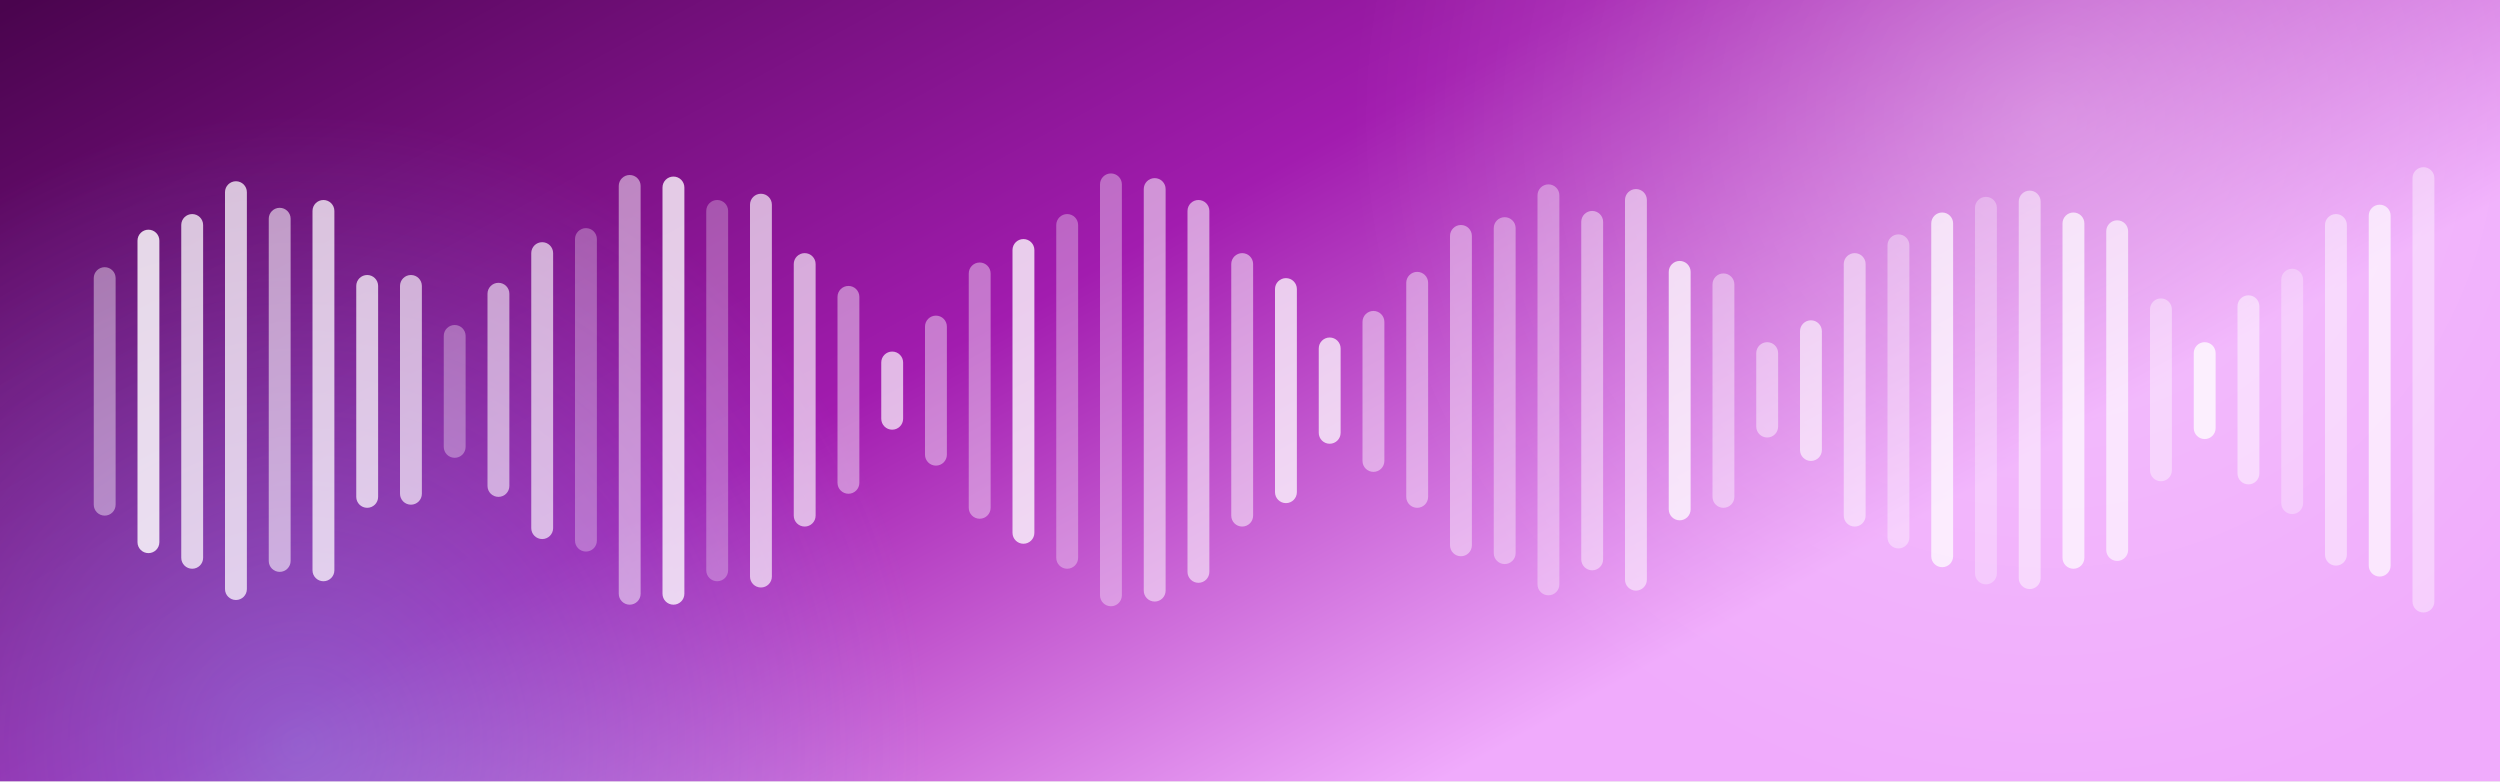
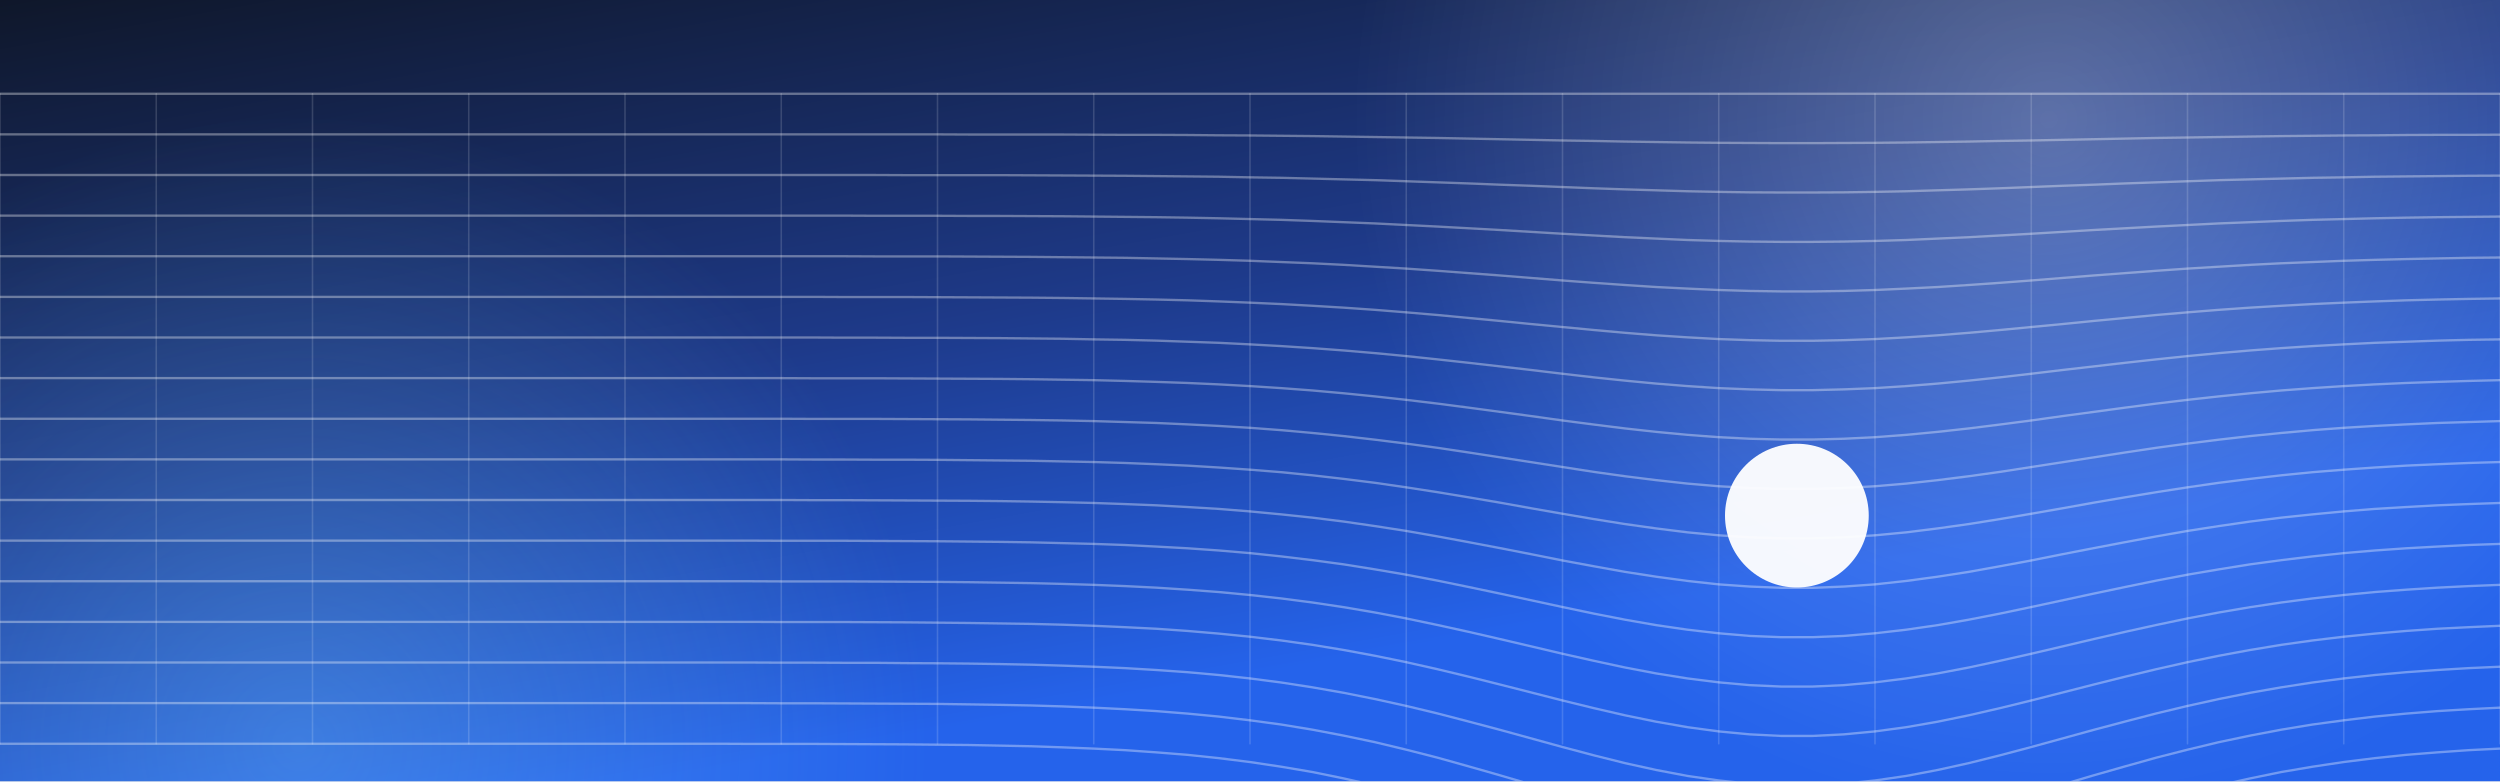
<svg xmlns="http://www.w3.org/2000/svg" viewBox="0 0 1600 500" preserveAspectRatio="xMidYMid slice">
  <defs>
-     <linearGradient id="g" gradientTransform="rotate(30)">
-       <stop offset="0" stop-color="#4a044e" />
-       <stop offset=".55" stop-color="#a21caf" />
-       <stop offset="1" stop-color="#f0abfc" />
+     <linearGradient id="g" gradientTransform="rotate(60)">
+       <stop offset="0" stop-color="#0f172a" />
+       <stop offset=".55" stop-color="#1e3a8a" />
+       <stop offset="1" stop-color="#2563eb" />
    </linearGradient>
    <radialGradient id="r1">
      <stop offset="0" stop-color="#fff" stop-opacity=".28" />
      <stop offset="1" stop-color="#fff" stop-opacity="0" />
    </radialGradient>
    <radialGradient id="r2">
-       <stop offset="0" stop-color="#7cf" stop-opacity=".35" />
+       <stop offset="0" stop-color="#7cf" stop-opacity=".32" />
      <stop offset="1" stop-color="#7cf" stop-opacity="0" />
    </radialGradient>
  </defs>
  <rect width="1600" height="500" fill="url(#g)" />
  <circle cx="1312" cy="75" r="450" fill="url(#r1)" />
  <circle cx="192" cy="475" r="400" fill="url(#r2)" />
-   <rect x="60" y="171" width="14" height="159" rx="7" fill="#fff" fill-opacity="0.42" />
-   <rect x="88" y="147" width="14" height="207" rx="7" fill="#fff" fill-opacity="0.83" />
-   <rect x="116" y="137" width="14" height="227" rx="7" fill="#fff" fill-opacity="0.75" />
-   <rect x="144" y="116" width="14" height="268" rx="7" fill="#fff" fill-opacity="0.74" />
-   <rect x="172" y="133" width="14" height="233" rx="7" fill="#fff" fill-opacity="0.57" />
-   <rect x="200" y="128" width="14" height="244" rx="7" fill="#fff" fill-opacity="0.74" />
-   <rect x="228" y="176" width="14" height="149" rx="7" fill="#fff" fill-opacity="0.73" />
-   <rect x="256" y="176" width="14" height="147" rx="7" fill="#fff" fill-opacity="0.65" />
-   <rect x="284" y="208" width="14" height="85" rx="7" fill="#fff" fill-opacity="0.33" />
-   <rect x="312" y="181" width="14" height="137" rx="7" fill="#fff" fill-opacity="0.58" />
-   <rect x="340" y="155" width="14" height="190" rx="7" fill="#fff" fill-opacity="0.65" />
-   <rect x="368" y="146" width="14" height="207" rx="7" fill="#fff" fill-opacity="0.30" />
-   <rect x="396" y="112" width="14" height="275" rx="7" fill="#fff" fill-opacity="0.49" />
-   <rect x="424" y="113" width="14" height="274" rx="7" fill="#fff" fill-opacity="0.78" />
-   <rect x="452" y="128" width="14" height="244" rx="7" fill="#fff" fill-opacity="0.28" />
-   <rect x="480" y="124" width="14" height="252" rx="7" fill="#fff" fill-opacity="0.66" />
-   <rect x="508" y="162" width="14" height="175" rx="7" fill="#fff" fill-opacity="0.64" />
-   <rect x="536" y="183" width="14" height="133" rx="7" fill="#fff" fill-opacity="0.44" />
-   <rect x="564" y="225" width="14" height="50" rx="7" fill="#fff" fill-opacity="0.69" />
-   <rect x="592" y="202" width="14" height="96" rx="7" fill="#fff" fill-opacity="0.42" />
-   <rect x="620" y="168" width="14" height="164" rx="7" fill="#fff" fill-opacity="0.40" />
-   <rect x="648" y="153" width="14" height="195" rx="7" fill="#fff" fill-opacity="0.78" />
-   <rect x="676" y="137" width="14" height="227" rx="7" fill="#fff" fill-opacity="0.33" />
-   <rect x="704" y="111" width="14" height="277" rx="7" fill="#fff" fill-opacity="0.36" />
-   <rect x="732" y="114" width="14" height="271" rx="7" fill="#fff" fill-opacity="0.53" />
-   <rect x="760" y="128" width="14" height="245" rx="7" fill="#fff" fill-opacity="0.57" />
-   <rect x="788" y="162" width="14" height="175" rx="7" fill="#fff" fill-opacity="0.51" />
-   <rect x="816" y="178" width="14" height="144" rx="7" fill="#fff" fill-opacity="0.75" />
-   <rect x="844" y="216" width="14" height="68" rx="7" fill="#fff" fill-opacity="0.74" />
-   <rect x="872" y="199" width="14" height="103" rx="7" fill="#fff" fill-opacity="0.46" />
-   <rect x="900" y="174" width="14" height="151" rx="7" fill="#fff" fill-opacity="0.43" />
-   <rect x="928" y="144" width="14" height="212" rx="7" fill="#fff" fill-opacity="0.44" />
-   <rect x="956" y="139" width="14" height="222" rx="7" fill="#fff" fill-opacity="0.39" />
-   <rect x="984" y="118" width="14" height="263" rx="7" fill="#fff" fill-opacity="0.36" />
-   <rect x="1012" y="135" width="14" height="230" rx="7" fill="#fff" fill-opacity="0.46" />
-   <rect x="1040" y="121" width="14" height="257" rx="7" fill="#fff" fill-opacity="0.53" />
-   <rect x="1068" y="167" width="14" height="166" rx="7" fill="#fff" fill-opacity="0.76" />
-   <rect x="1096" y="175" width="14" height="150" rx="7" fill="#fff" fill-opacity="0.42" />
-   <rect x="1124" y="219" width="14" height="61" rx="7" fill="#fff" fill-opacity="0.46" />
-   <rect x="1152" y="205" width="14" height="90" rx="7" fill="#fff" fill-opacity="0.62" />
-   <rect x="1180" y="162" width="14" height="175" rx="7" fill="#fff" fill-opacity="0.50" />
-   <rect x="1208" y="150" width="14" height="201" rx="7" fill="#fff" fill-opacity="0.38" />
-   <rect x="1236" y="136" width="14" height="227" rx="7" fill="#fff" fill-opacity="0.74" />
-   <rect x="1264" y="126" width="14" height="248" rx="7" fill="#fff" fill-opacity="0.30" />
-   <rect x="1292" y="122" width="14" height="255" rx="7" fill="#fff" fill-opacity="0.49" />
-   <rect x="1320" y="136" width="14" height="228" rx="7" fill="#fff" fill-opacity="0.72" />
-   <rect x="1348" y="141" width="14" height="218" rx="7" fill="#fff" fill-opacity="0.64" />
-   <rect x="1376" y="191" width="14" height="117" rx="7" fill="#fff" fill-opacity="0.41" />
-   <rect x="1404" y="219" width="14" height="62" rx="7" fill="#fff" fill-opacity="0.77" />
-   <rect x="1432" y="189" width="14" height="121" rx="7" fill="#fff" fill-opacity="0.50" />
-   <rect x="1460" y="172" width="14" height="157" rx="7" fill="#fff" fill-opacity="0.31" />
-   <rect x="1488" y="137" width="14" height="225" rx="7" fill="#fff" fill-opacity="0.47" />
-   <rect x="1516" y="131" width="14" height="238" rx="7" fill="#fff" fill-opacity="0.69" />
-   <rect x="1544" y="107" width="14" height="285" rx="7" fill="#fff" fill-opacity="0.41" />
+   <path d="M0 60.0L20 60.0L40 60.0L60 60.0L80 60.0L100 60.0L120 60.0L140 60.0L160 60.0L180 60.0L200 60.0L220 60.0L240 60.0L260 60.0L280 60.0L300 60.0L320 60.0L340 60.0L360 60.0L380 60.0L400 60.0L420 60.0L440 60.0L460 60.0L480 60.0L500 60.0L520 60.0L540 60.0L560 60.0L580 60.0L600 60.0L620 60.0L640 60.0L660 60.0L680 60.0L700 60.0L720 60.0L740 60.0L760 60.0L780 60.0L800 60.0L820 60.0L840 60.0L860 60.0L880 60.0L900 60.0L920 60.0L940 60.0L960 60.0L980 60.0L1000 60.0L1020 60.0L1040 60.0L1060 60.0L1080 60.0L1100 60.0L1120 60.0L1140 60.0L1160 60.0L1180 60.0L1200 60.0L1220 60.0L1240 60.0L1260 60.0L1280 60.0L1300 60.0L1320 60.0L1340 60.0L1360 60.0L1380 60.0L1400 60.0L1420 60.0L1440 60.0L1460 60.0L1480 60.0L1500 60.0L1520 60.0L1540 60.0L1560 60.0L1580 60.0L1600 60.0" fill="none" stroke="#fff" stroke-opacity="0.35" stroke-width="1.5" stroke-linecap="round" stroke-linejoin="round" />
+   <path d="M0 86.0L20 86.0L40 86.0L60 86.0L80 86.0L100 86.0L120 86.0L140 86.0L160 86.0L180 86.0L200 86.0L220 86.0L240 86.0L260 86.0L280 86.0L300 86.0L320 86.0L340 86.0L360 86.0L380 86.0L400 86.0L420 86.0L440 86.0L460 86.0L480 86.0L500 86.0L520 86.0L540 86.0L560 86.0L580 86.0L600 86.0L620 86.1L640 86.1L660 86.1L680 86.1L700 86.2L720 86.3L740 86.3L760 86.4L780 86.6L800 86.7L820 86.9L840 87.1L860 87.4L880 87.7L900 88.0L920 88.3L940 88.7L960 89.1L980 89.5L1000 89.9L1020 90.2L1040 90.6L1060 90.9L1080 91.2L1100 91.4L1120 91.5L1140 91.6L1160 91.6L1180 91.5L1200 91.4L1220 91.2L1240 90.9L1260 90.6L1280 90.2L1300 89.9L1320 89.5L1340 89.1L1360 88.7L1380 88.3L1400 88.0L1420 87.7L1440 87.4L1460 87.1L1480 86.9L1500 86.7L1520 86.6L1540 86.4L1560 86.3L1580 86.3L1600 86.2" fill="none" stroke="#fff" stroke-opacity="0.35" stroke-width="1.5" stroke-linecap="round" stroke-linejoin="round" />
+   <path d="M0 112.0L20 112.0L40 112.0L60 112.0L80 112.0L100 112.0L120 112.0L140 112.0L160 112.0L180 112.0L200 112.0L220 112.0L240 112.0L260 112.0L280 112.0L300 112.0L320 112.0L340 112.0L360 112.0L380 112.0L400 112.0L420 112.0L440 112.0L460 112.0L480 112.0L500 112.0L520 112.0L540 112.0L560 112.0L580 112.1L600 112.1L620 112.1L640 112.1L660 112.2L680 112.3L700 112.4L720 112.5L740 112.7L760 112.9L780 113.1L800 113.5L820 113.8L840 114.3L860 114.8L880 115.3L900 116.0L920 116.7L940 117.4L960 118.2L980 118.9L1000 119.7L1020 120.5L1040 121.2L1060 121.8L1080 122.4L1100 122.8L1120 123.1L1140 123.2L1160 123.2L1180 123.1L1200 122.8L1220 122.4L1240 121.8L1260 121.2L1280 120.5L1300 119.7L1320 118.9L1340 118.2L1360 117.4L1380 116.7L1400 116.0L1420 115.3L1440 114.8L1460 114.3L1480 113.8L1500 113.5L1520 113.1L1540 112.9L1560 112.7L1580 112.5L1600 112.4" fill="none" stroke="#fff" stroke-opacity="0.35" stroke-width="1.5" stroke-linecap="round" stroke-linejoin="round" />
+   <path d="M0 138.0L20 138.0L40 138.0L60 138.0L80 138.0L100 138.0L120 138.0L140 138.0L160 138.0L180 138.0L200 138.0L220 138.0L240 138.0L260 138.0L280 138.0L300 138.0L320 138.0L340 138.0L360 138.0L380 138.0L400 138.0L420 138.0L440 138.0L460 138.0L480 138.0L500 138.0L520 138.0L540 138.0L560 138.1L580 138.1L600 138.1L620 138.2L640 138.2L660 138.3L680 138.4L700 138.6L720 138.8L740 139.0L760 139.3L780 139.7L800 140.2L820 140.7L840 141.4L860 142.2L880 143.0L900 144.0L920 145.0L940 146.1L960 147.2L980 148.4L1000 149.6L1020 150.7L1040 151.8L1060 152.7L1080 153.6L1100 154.2L1120 154.6L1140 154.8L1160 154.8L1180 154.6L1200 154.2L1220 153.6L1240 152.7L1260 151.8L1280 150.7L1300 149.6L1320 148.4L1340 147.2L1360 146.1L1380 145.0L1400 144.0L1420 143.0L1440 142.2L1460 141.4L1480 140.7L1500 140.2L1520 139.7L1540 139.3L1560 139.0L1580 138.8L1600 138.6" fill="none" stroke="#fff" stroke-opacity="0.35" stroke-width="1.5" stroke-linecap="round" stroke-linejoin="round" />
+   <path d="M0 164.0L20 164.0L40 164.0L60 164.0L80 164.0L100 164.0L120 164.0L140 164.0L160 164.0L180 164.0L200 164.0L220 164.0L240 164.0L260 164.0L280 164.0L300 164.0L320 164.0L340 164.0L360 164.0L380 164.0L400 164.0L420 164.0L440 164.0L460 164.0L480 164.0L500 164.0L520 164.0L540 164.0L560 164.1L580 164.1L600 164.1L620 164.2L640 164.3L660 164.4L680 164.6L700 164.8L720 165.0L740 165.4L760 165.8L780 166.3L800 166.9L820 167.7L840 168.5L860 169.5L880 170.7L900 171.9L920 173.3L940 174.8L960 176.3L980 177.9L1000 179.5L1020 181.0L1040 182.4L1060 183.7L1080 184.7L1100 185.6L1120 186.2L1140 186.5L1160 186.5L1180 186.2L1200 185.6L1220 184.7L1240 183.7L1260 182.4L1280 181.0L1300 179.5L1320 177.9L1340 176.3L1360 174.8L1380 173.3L1400 171.9L1420 170.7L1440 169.5L1460 168.5L1480 167.7L1500 166.9L1520 166.3L1540 165.8L1560 165.4L1580 165.0L1600 164.8" fill="none" stroke="#fff" stroke-opacity="0.35" stroke-width="1.5" stroke-linecap="round" stroke-linejoin="round" />
+   <path d="M0 190.0L20 190.0L40 190.0L60 190.0L80 190.0L100 190.0L120 190.0L140 190.0L160 190.0L180 190.0L200 190.0L220 190.0L240 190.0L260 190.0L280 190.0L300 190.0L320 190.0L340 190.0L360 190.0L380 190.0L400 190.0L420 190.0L440 190.0L460 190.0L480 190.0L500 190.0L520 190.0L540 190.1L560 190.1L580 190.1L600 190.2L620 190.3L640 190.4L660 190.5L680 190.7L700 191.0L720 191.3L740 191.7L760 192.2L780 192.9L800 193.7L820 194.6L840 195.7L860 196.9L880 198.3L900 199.9L920 201.6L940 203.5L960 205.4L980 207.4L1000 209.3L1020 211.2L1040 213.0L1060 214.6L1080 215.9L1100 217.0L1120 217.7L1140 218.1L1160 218.1L1180 217.7L1200 217.0L1220 215.9L1240 214.6L1260 213.0L1280 211.2L1300 209.3L1320 207.4L1340 205.4L1360 203.5L1380 201.6L1400 199.9L1420 198.3L1440 196.9L1460 195.7L1480 194.6L1500 193.7L1520 192.9L1540 192.2L1560 191.7L1580 191.3L1600 191.0" fill="none" stroke="#fff" stroke-opacity="0.35" stroke-width="1.5" stroke-linecap="round" stroke-linejoin="round" />
+   <path d="M0 216.0L20 216.0L40 216.0L60 216.0L80 216.0L100 216.0L120 216.0L140 216.0L160 216.0L180 216.0L200 216.0L220 216.0L240 216.0L260 216.0L280 216.0L300 216.0L320 216.0L340 216.0L360 216.0L380 216.0L400 216.0L420 216.0L440 216.0L460 216.0L480 216.0L500 216.0L520 216.0L540 216.1L560 216.1L580 216.2L600 216.2L620 216.3L640 216.4L660 216.6L680 216.8L700 217.2L720 217.5L740 218.0L760 218.7L780 219.4L800 220.4L820 221.5L840 222.8L860 224.3L880 226.0L900 227.9L920 230.0L940 232.2L960 234.5L980 236.8L1000 239.2L1020 241.5L1040 243.6L1060 245.5L1080 247.1L1100 248.4L1120 249.2L1140 249.7L1160 249.7L1180 249.2L1200 248.4L1220 247.1L1240 245.5L1260 243.6L1280 241.5L1300 239.2L1320 236.8L1340 234.5L1360 232.2L1380 230.0L1400 227.9L1420 226.0L1440 224.3L1460 222.8L1480 221.5L1500 220.4L1520 219.4L1540 218.7L1560 218.0L1580 217.5L1600 217.2" fill="none" stroke="#fff" stroke-opacity="0.35" stroke-width="1.5" stroke-linecap="round" stroke-linejoin="round" />
+   <path d="M0 242.0L20 242.0L40 242.0L60 242.0L80 242.0L100 242.0L120 242.0L140 242.0L160 242.0L180 242.0L200 242.0L220 242.0L240 242.0L260 242.0L280 242.0L300 242.0L320 242.0L340 242.0L360 242.0L380 242.0L400 242.0L420 242.0L440 242.0L460 242.0L480 242.0L500 242.0L520 242.1L540 242.1L560 242.1L580 242.2L600 242.3L620 242.4L640 242.5L660 242.7L680 243.0L700 243.3L720 243.8L740 244.4L760 245.1L780 246.0L800 247.1L820 248.4L840 249.9L860 251.7L880 253.7L900 255.9L920 258.3L940 260.9L960 263.6L980 266.3L1000 269.1L1020 271.7L1040 274.2L1060 276.4L1080 278.3L1100 279.8L1120 280.8L1140 281.3L1160 281.3L1180 280.8L1200 279.8L1220 278.3L1240 276.4L1260 274.2L1280 271.7L1300 269.1L1320 266.3L1340 263.6L1360 260.9L1380 258.3L1400 255.9L1420 253.7L1440 251.7L1460 249.9L1480 248.4L1500 247.1L1520 246.0L1540 245.1L1560 244.4L1580 243.8L1600 243.3" fill="none" stroke="#fff" stroke-opacity="0.35" stroke-width="1.5" stroke-linecap="round" stroke-linejoin="round" />
+   <path d="M0 268.0L20 268.0L40 268.0L60 268.0L80 268.0L100 268.0L120 268.0L140 268.0L160 268.0L180 268.0L200 268.0L220 268.0L240 268.0L260 268.0L280 268.0L300 268.0L320 268.0L340 268.0L360 268.0L380 268.0L400 268.0L420 268.0L440 268.0L460 268.0L480 268.0L500 268.0L520 268.1L540 268.1L560 268.1L580 268.2L600 268.3L620 268.4L640 268.6L660 268.8L680 269.1L700 269.5L720 270.1L740 270.7L760 271.6L780 272.6L800 273.8L820 275.3L840 277.1L860 279.1L880 281.4L900 283.9L920 286.6L940 289.6L960 292.7L980 295.8L1000 298.9L1020 302.0L1040 304.8L1060 307.3L1080 309.5L1100 311.2L1120 312.3L1140 312.9L1160 312.9L1180 312.3L1200 311.2L1220 309.5L1240 307.3L1260 304.8L1280 302.0L1300 298.9L1320 295.8L1340 292.7L1360 289.6L1380 286.6L1400 283.9L1420 281.4L1440 279.1L1460 277.1L1480 275.3L1500 273.8L1520 272.6L1540 271.6L1560 270.7L1580 270.1L1600 269.5" fill="none" stroke="#fff" stroke-opacity="0.35" stroke-width="1.5" stroke-linecap="round" stroke-linejoin="round" />
+   <path d="M0 294.0L20 294.0L40 294.0L60 294.0L80 294.0L100 294.0L120 294.0L140 294.0L160 294.0L180 294.0L200 294.0L220 294.0L240 294.0L260 294.0L280 294.0L300 294.0L320 294.0L340 294.0L360 294.0L380 294.0L400 294.0L420 294.0L440 294.0L460 294.0L480 294.0L500 294.0L520 294.1L540 294.1L560 294.2L580 294.2L600 294.3L620 294.5L640 294.7L660 294.9L680 295.3L700 295.7L720 296.3L740 297.1L760 298.0L780 299.2L800 300.6L820 302.2L840 304.2L860 306.5L880 309.0L900 311.9L920 315.0L940 318.3L960 321.7L980 325.3L1000 328.8L1020 332.2L1040 335.4L1060 338.2L1080 340.7L1100 342.6L1120 343.9L1140 344.5L1160 344.5L1180 343.9L1200 342.6L1220 340.7L1240 338.2L1260 335.4L1280 332.2L1300 328.8L1320 325.3L1340 321.7L1360 318.3L1380 315.0L1400 311.9L1420 309.0L1440 306.5L1460 304.2L1480 302.2L1500 300.6L1520 299.2L1540 298.0L1560 297.1L1580 296.3L1600 295.7" fill="none" stroke="#fff" stroke-opacity="0.35" stroke-width="1.5" stroke-linecap="round" stroke-linejoin="round" />
+   <path d="M0 320.0L20 320.0L40 320.0L60 320.0L80 320.0L100 320.0L120 320.0L140 320.0L160 320.0L180 320.0L200 320.0L220 320.0L240 320.0L260 320.0L280 320.0L300 320.0L320 320.0L340 320.0L360 320.0L380 320.0L400 320.0L420 320.0L440 320.0L460 320.0L480 320.0L500 320.0L520 320.1L540 320.1L560 320.2L580 320.3L600 320.4L620 320.5L640 320.7L660 321.0L680 321.4L700 321.9L720 322.6L740 323.4L760 324.5L780 325.7L800 327.3L820 329.2L840 331.3L860 333.8L880 336.7L900 339.8L920 343.3L940 347.0L960 350.8L980 354.7L1000 358.7L1020 362.4L1040 366.0L1060 369.1L1080 371.8L1100 374.0L1120 375.4L1140 376.2L1160 376.2L1180 375.4L1200 374.0L1220 371.8L1240 369.1L1260 366.0L1280 362.4L1300 358.7L1320 354.7L1340 350.8L1360 347.0L1380 343.3L1400 339.8L1420 336.7L1440 333.8L1460 331.3L1480 329.2L1500 327.3L1520 325.7L1540 324.5L1560 323.4L1580 322.6L1600 321.9" fill="none" stroke="#fff" stroke-opacity="0.35" stroke-width="1.5" stroke-linecap="round" stroke-linejoin="round" />
+   <path d="M0 346.0L20 346.0L40 346.0L60 346.0L80 346.0L100 346.0L120 346.0L140 346.0L160 346.0L180 346.0L200 346.0L220 346.0L240 346.0L260 346.0L280 346.0L300 346.0L320 346.0L340 346.0L360 346.0L380 346.0L400 346.0L420 346.0L440 346.0L460 346.0L480 346.0L500 346.1L520 346.1L540 346.1L560 346.2L580 346.3L600 346.4L620 346.6L640 346.8L660 347.1L680 347.6L700 348.1L720 348.8L740 349.8L760 350.9L780 352.3L800 354.0L820 356.1L840 358.5L860 361.2L880 364.4L900 367.8L920 371.6L940 375.7L960 379.9L980 384.2L1000 388.5L1020 392.7L1040 396.6L1060 400.1L1080 403.0L1100 405.3L1120 407.0L1140 407.8L1160 407.8L1180 407.0L1200 405.3L1220 403.0L1240 400.1L1260 396.6L1280 392.7L1300 388.5L1320 384.2L1340 379.9L1360 375.7L1380 371.6L1400 367.8L1420 364.4L1440 361.2L1460 358.5L1480 356.1L1500 354.0L1520 352.3L1540 350.9L1560 349.8L1580 348.8L1600 348.1" fill="none" stroke="#fff" stroke-opacity="0.35" stroke-width="1.5" stroke-linecap="round" stroke-linejoin="round" />
+   <path d="M0 372.0L20 372.0L40 372.0L60 372.0L80 372.0L100 372.0L120 372.0L140 372.0L160 372.0L180 372.0L200 372.0L220 372.0L240 372.0L260 372.0L280 372.0L300 372.0L320 372.0L340 372.0L360 372.0L380 372.0L400 372.0L420 372.0L440 372.0L460 372.0L480 372.0L500 372.1L520 372.1L540 372.1L560 372.2L580 372.3L600 372.4L620 372.6L640 372.9L660 373.2L680 373.7L700 374.3L720 375.1L740 376.1L760 377.4L780 378.9L800 380.8L820 383.0L840 385.6L860 388.6L880 392.0L900 395.8L920 400.0L940 404.4L960 409.0L980 413.7L1000 418.4L1020 422.9L1040 427.2L1060 431.0L1080 434.2L1100 436.7L1120 438.5L1140 439.4L1160 439.4L1180 438.5L1200 436.7L1220 434.2L1240 431.0L1260 427.2L1280 422.9L1300 418.4L1320 413.7L1340 409.0L1360 404.4L1380 400.0L1400 395.8L1420 392.0L1440 388.6L1460 385.6L1480 383.0L1500 380.8L1520 378.9L1540 377.4L1560 376.1L1580 375.1L1600 374.3" fill="none" stroke="#fff" stroke-opacity="0.35" stroke-width="1.5" stroke-linecap="round" stroke-linejoin="round" />
+   <path d="M0 398.0L20 398.0L40 398.0L60 398.0L80 398.0L100 398.0L120 398.0L140 398.0L160 398.0L180 398.0L200 398.0L220 398.0L240 398.0L260 398.0L280 398.0L300 398.0L320 398.0L340 398.0L360 398.0L380 398.0L400 398.0L420 398.0L440 398.0L460 398.0L480 398.0L500 398.1L520 398.1L540 398.1L560 398.2L580 398.3L600 398.5L620 398.7L640 399.0L660 399.3L680 399.8L700 400.5L720 401.4L740 402.4L760 403.8L780 405.5L800 407.5L820 409.9L840 412.7L860 416.0L880 419.7L900 423.8L920 428.3L940 433.1L960 438.1L980 443.2L1000 448.3L1020 453.2L1040 457.8L1060 461.9L1080 465.4L1100 468.1L1120 470.0L1140 471.0L1160 471.0L1180 470.0L1200 468.1L1220 465.4L1240 461.9L1260 457.8L1280 453.2L1300 448.3L1320 443.2L1340 438.1L1360 433.1L1380 428.3L1400 423.8L1420 419.7L1440 416.0L1460 412.7L1480 409.9L1500 407.5L1520 405.5L1540 403.8L1560 402.4L1580 401.4L1600 400.5" fill="none" stroke="#fff" stroke-opacity="0.35" stroke-width="1.5" stroke-linecap="round" stroke-linejoin="round" />
+   <path d="M0 424.0L20 424.0L40 424.0L60 424.0L80 424.0L100 424.0L120 424.0L140 424.0L160 424.0L180 424.0L200 424.0L220 424.0L240 424.0L260 424.0L280 424.0L300 424.0L320 424.0L340 424.0L360 424.0L380 424.0L400 424.0L420 424.0L440 424.0L460 424.0L480 424.0L500 424.1L520 424.1L540 424.2L560 424.2L580 424.4L600 424.5L620 424.7L640 425.0L660 425.4L680 426.0L700 426.7L720 427.6L740 428.8L760 430.2L780 432.0L800 434.2L820 436.8L840 439.9L860 443.4L880 447.4L900 451.8L920 456.6L940 461.8L960 467.1L980 472.6L1000 478.1L1020 483.4L1040 488.4L1060 492.8L1080 496.6L1100 499.5L1120 501.6L1140 502.6L1160 502.6L1180 501.6L1200 499.5L1220 496.6L1240 492.8L1260 488.4L1280 483.4L1300 478.1L1320 472.6L1340 467.1L1360 461.8L1380 456.6L1400 451.8L1420 447.4L1440 443.4L1460 439.9L1480 436.8L1500 434.2L1520 432.0L1540 430.2L1560 428.8L1580 427.6L1600 426.7" fill="none" stroke="#fff" stroke-opacity="0.35" stroke-width="1.5" stroke-linecap="round" stroke-linejoin="round" />
+   <path d="M0 450.0L20 450.0L40 450.0L60 450.0L80 450.0L100 450.0L120 450.0L140 450.0L160 450.0L180 450.0L200 450.0L220 450.0L240 450.0L260 450.0L280 450.0L300 450.0L320 450.0L340 450.0L360 450.0L380 450.0L400 450.0L420 450.0L440 450.0L460 450.0L480 450.0L500 450.1L520 450.1L540 450.2L560 450.3L580 450.4L600 450.5L620 450.8L640 451.1L660 451.5L680 452.1L700 452.9L720 453.9L740 455.1L760 456.7L780 458.6L800 461.0L820 463.7L840 467.0L860 470.8L880 475.0L900 479.8L920 484.9L940 490.5L960 496.2L980 502.1L1000 508.0L1020 513.7L1040 519.0L1060 523.7L1080 527.8L1100 530.9L1120 533.1L1140 534.2L1160 534.2L1180 533.1L1200 530.9L1220 527.8L1240 523.7L1260 519.0L1280 513.7L1300 508.0L1320 502.1L1340 496.2L1360 490.5L1380 484.9L1400 479.8L1420 475.0L1440 470.8L1460 467.0L1480 463.7L1500 461.0L1520 458.6L1540 456.7L1560 455.1L1580 453.9L1600 452.9" fill="none" stroke="#fff" stroke-opacity="0.35" stroke-width="1.5" stroke-linecap="round" stroke-linejoin="round" />
+   <path d="M0 476.0L20 476.0L40 476.0L60 476.0L80 476.0L100 476.0L120 476.0L140 476.0L160 476.0L180 476.0L200 476.0L220 476.0L240 476.0L260 476.0L280 476.0L300 476.0L320 476.0L340 476.0L360 476.0L380 476.0L400 476.0L420 476.0L440 476.0L460 476.0L480 476.1L500 476.1L520 476.1L540 476.2L560 476.3L580 476.4L600 476.6L620 476.8L640 477.2L660 477.6L680 478.3L700 479.1L720 480.1L740 481.5L760 483.1L780 485.2L800 487.7L820 490.7L840 494.1L860 498.2L880 502.7L900 507.8L920 513.3L940 519.2L960 525.3L980 531.6L1000 537.9L1020 543.9L1040 549.6L1060 554.6L1080 558.9L1100 562.3L1120 564.7L1140 565.9L1160 565.9L1180 564.7L1200 562.3L1220 558.9L1240 554.6L1260 549.6L1280 543.9L1300 537.9L1320 531.6L1340 525.3L1360 519.2L1380 513.3L1400 507.8L1420 502.7L1440 498.2L1460 494.1L1480 490.7L1500 487.7L1520 485.2L1540 483.1L1560 481.5L1580 480.1L1600 479.1" fill="none" stroke="#fff" stroke-opacity="0.35" stroke-width="1.5" stroke-linecap="round" stroke-linejoin="round" />
+   <line x1="0" y1="60" x2="0" y2="476" fill="none" stroke="#fff" stroke-opacity="0.15" stroke-width="1" stroke-linecap="round" stroke-linejoin="round" />
+   <line x1="100" y1="60" x2="100" y2="476" fill="none" stroke="#fff" stroke-opacity="0.15" stroke-width="1" stroke-linecap="round" stroke-linejoin="round" />
+   <line x1="200" y1="60" x2="200" y2="476" fill="none" stroke="#fff" stroke-opacity="0.15" stroke-width="1" stroke-linecap="round" stroke-linejoin="round" />
+   <line x1="300" y1="60" x2="300" y2="476" fill="none" stroke="#fff" stroke-opacity="0.15" stroke-width="1" stroke-linecap="round" stroke-linejoin="round" />
+   <line x1="400" y1="60" x2="400" y2="476" fill="none" stroke="#fff" stroke-opacity="0.15" stroke-width="1" stroke-linecap="round" stroke-linejoin="round" />
+   <line x1="500" y1="60" x2="500" y2="476" fill="none" stroke="#fff" stroke-opacity="0.15" stroke-width="1" stroke-linecap="round" stroke-linejoin="round" />
+   <line x1="600" y1="60" x2="600" y2="476" fill="none" stroke="#fff" stroke-opacity="0.15" stroke-width="1" stroke-linecap="round" stroke-linejoin="round" />
+   <line x1="700" y1="60" x2="700" y2="476" fill="none" stroke="#fff" stroke-opacity="0.15" stroke-width="1" stroke-linecap="round" stroke-linejoin="round" />
+   <line x1="800" y1="60" x2="800" y2="476" fill="none" stroke="#fff" stroke-opacity="0.15" stroke-width="1" stroke-linecap="round" stroke-linejoin="round" />
+   <line x1="900" y1="60" x2="900" y2="476" fill="none" stroke="#fff" stroke-opacity="0.15" stroke-width="1" stroke-linecap="round" stroke-linejoin="round" />
+   <line x1="1000" y1="60" x2="1000" y2="476" fill="none" stroke="#fff" stroke-opacity="0.15" stroke-width="1" stroke-linecap="round" stroke-linejoin="round" />
+   <line x1="1100" y1="60" x2="1100" y2="476" fill="none" stroke="#fff" stroke-opacity="0.15" stroke-width="1" stroke-linecap="round" stroke-linejoin="round" />
+   <line x1="1200" y1="60" x2="1200" y2="476" fill="none" stroke="#fff" stroke-opacity="0.15" stroke-width="1" stroke-linecap="round" stroke-linejoin="round" />
+   <line x1="1300" y1="60" x2="1300" y2="476" fill="none" stroke="#fff" stroke-opacity="0.15" stroke-width="1" stroke-linecap="round" stroke-linejoin="round" />
+   <line x1="1400" y1="60" x2="1400" y2="476" fill="none" stroke="#fff" stroke-opacity="0.15" stroke-width="1" stroke-linecap="round" stroke-linejoin="round" />
+   <line x1="1500" y1="60" x2="1500" y2="476" fill="none" stroke="#fff" stroke-opacity="0.15" stroke-width="1" stroke-linecap="round" stroke-linejoin="round" />
+   <line x1="1600" y1="60" x2="1600" y2="476" fill="none" stroke="#fff" stroke-opacity="0.15" stroke-width="1" stroke-linecap="round" stroke-linejoin="round" />
+   <circle cx="1150" cy="330" r="46" fill="#fff" fill-opacity="0.95" />
</svg>
